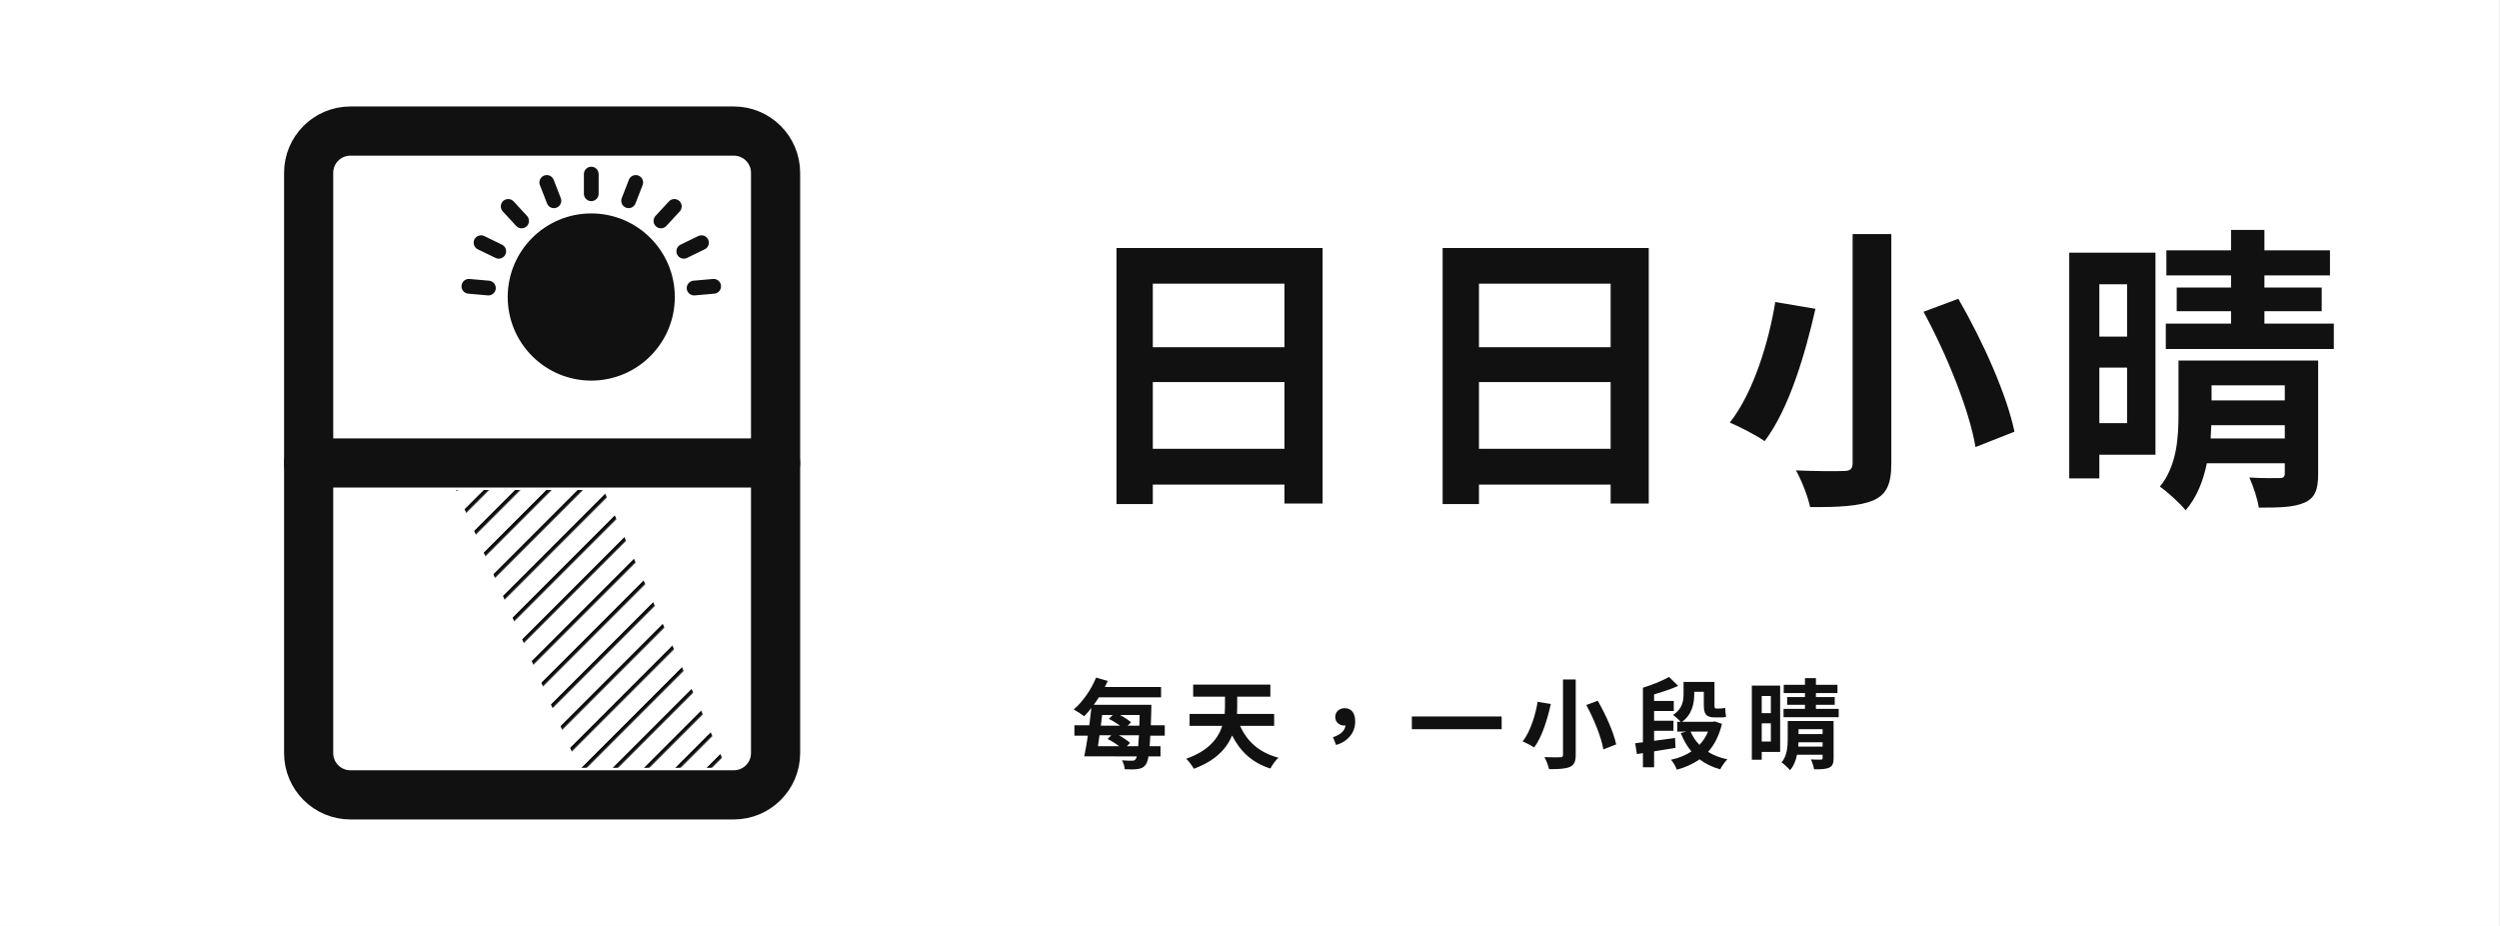
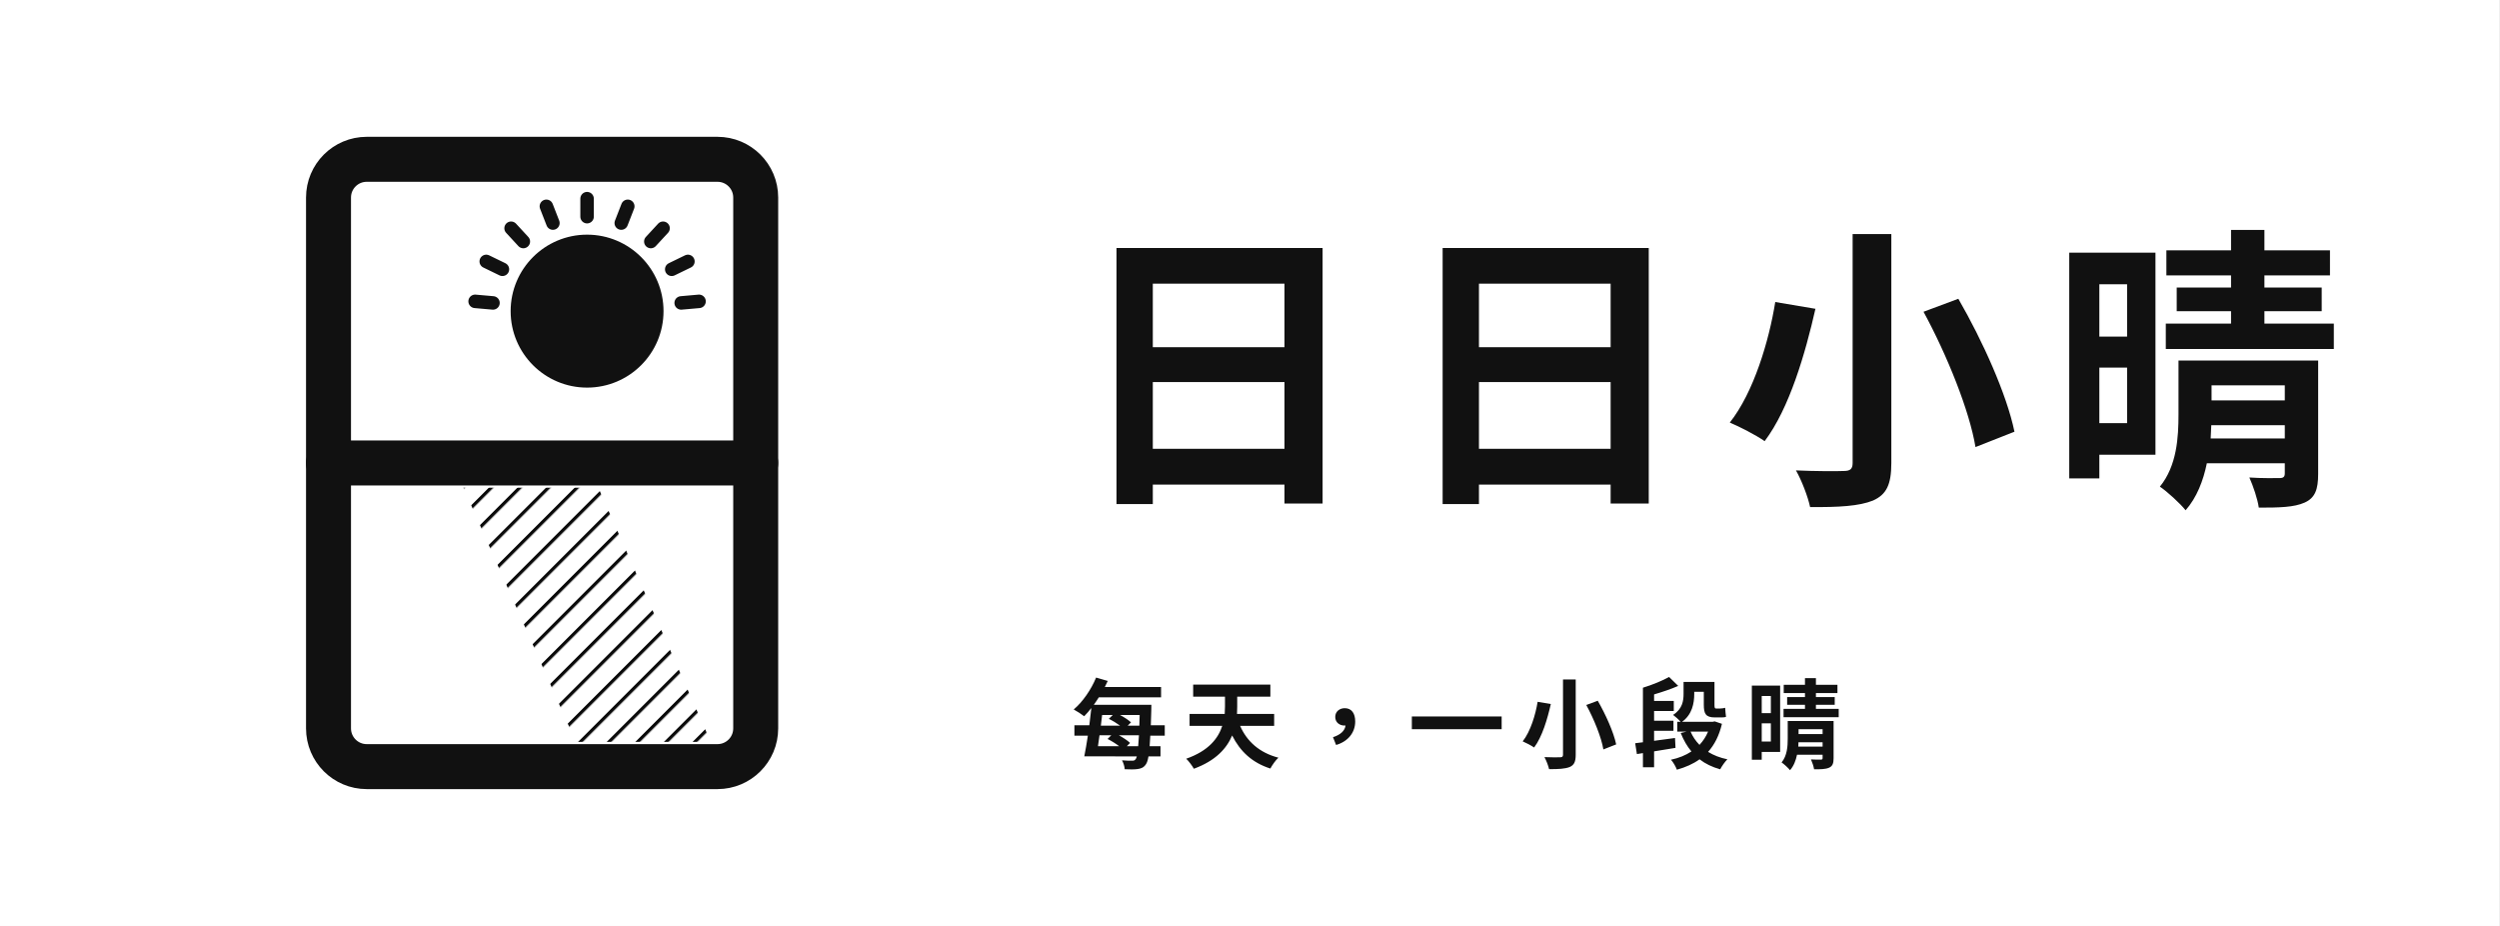
<svg xmlns="http://www.w3.org/2000/svg" width="1134" height="420" viewBox="0 0 1134 420">
  <defs>
    <pattern id="hatch" width="18" height="18" patternUnits="userSpaceOnUse" patternTransform="rotate(45)">
      <rect width="18" height="18" fill="#FFFFFF" />
      <line x1="0" y1="0" x2="0" y2="18" stroke="#111111" stroke-width="6" />
    </pattern>
    <filter id="sh" x="-25%" y="-25%" width="150%" height="150%">
      <feDropShadow dx="0" dy="10" stdDeviation="9" flood-color="#5A4636" flood-opacity=".28" />
    </filter>
    <filter id="rough" x="-5%" y="-5%" width="110%" height="110%">
      <feTurbulence type="fractalNoise" baseFrequency=".05" numOctaves="2" seed="4" />
      <feDisplacementMap in="SourceGraphic" scale="9" />
    </filter>
  </defs>
  <rect width="1134" height="420" fill="#FFFFFF" />
  <g data-layer="sym">
-     <g transform="translate(246.0 210) scale(0.5575948)">
+     <g transform="translate(246.0 210) scale(0.5101399)">
      <g data-layer="a">
        <rect x="-170" y="-250" width="340" height="230" fill="#FFFFFF" />
        <rect x="-170" y="20" width="340" height="230" fill="#FFFFFF" />
        <circle cx="40" cy="-135" r="60" fill="#111111" stroke="#111111" stroke-width="16" stroke-linejoin="round" stroke-linecap="round" />
        <line x1="-43.7" y1="-142.3" x2="-59.6" y2="-143.7" stroke="#111111" stroke-width="12" stroke-linecap="round" />
        <line x1="-35.3" y1="-172.2" x2="-49.7" y2="-179.2" stroke="#111111" stroke-width="12" stroke-linecap="round" />
        <line x1="-16.7" y1="-196.9" x2="-27.6" y2="-208.7" stroke="#111111" stroke-width="12" stroke-linecap="round" />
        <line x1="9.6" y1="-213.3" x2="3.8" y2="-228.2" stroke="#111111" stroke-width="12" stroke-linecap="round" />
        <line x1="40.0" y1="-219.0" x2="40.0" y2="-235.0" stroke="#111111" stroke-width="12" stroke-linecap="round" />
        <line x1="70.4" y1="-213.3" x2="76.2" y2="-228.2" stroke="#111111" stroke-width="12" stroke-linecap="round" />
        <line x1="96.7" y1="-196.9" x2="107.6" y2="-208.7" stroke="#111111" stroke-width="12" stroke-linecap="round" />
        <line x1="115.3" y1="-172.2" x2="129.7" y2="-179.2" stroke="#111111" stroke-width="12" stroke-linecap="round" />
        <line x1="123.7" y1="-142.3" x2="139.6" y2="-143.7" stroke="#111111" stroke-width="12" stroke-linecap="round" />
        <polygon points="-70,22 50,22 150,248 30,248" fill="url(#hatch)" opacity="1" />
        <rect x="-190" y="-270" width="380" height="540" rx="34" fill="none" stroke="#111111" stroke-width="40" />
        <line x1="-190.0" y1="0.0" x2="190.0" y2="0.0" stroke="#111111" stroke-width="40" stroke-linecap="round" />
      </g>
    </g>
  </g>
  <g data-layer="txt">
    <text x="486.0" y="218.2" font-family="'Noto Sans CJK TC',sans-serif" font-weight="700" font-size="134" letter-spacing="14" text-anchor="start" fill="#111111">日日小晴</text>
  </g>
  <g data-layer="sub">
    <text x="486.0" y="345.0" font-family="'Noto Sans CJK TC',sans-serif" font-weight="700" font-size="44" letter-spacing="7" text-anchor="start" fill="#111111">每天，一小段晴</text>
  </g>
</svg>
